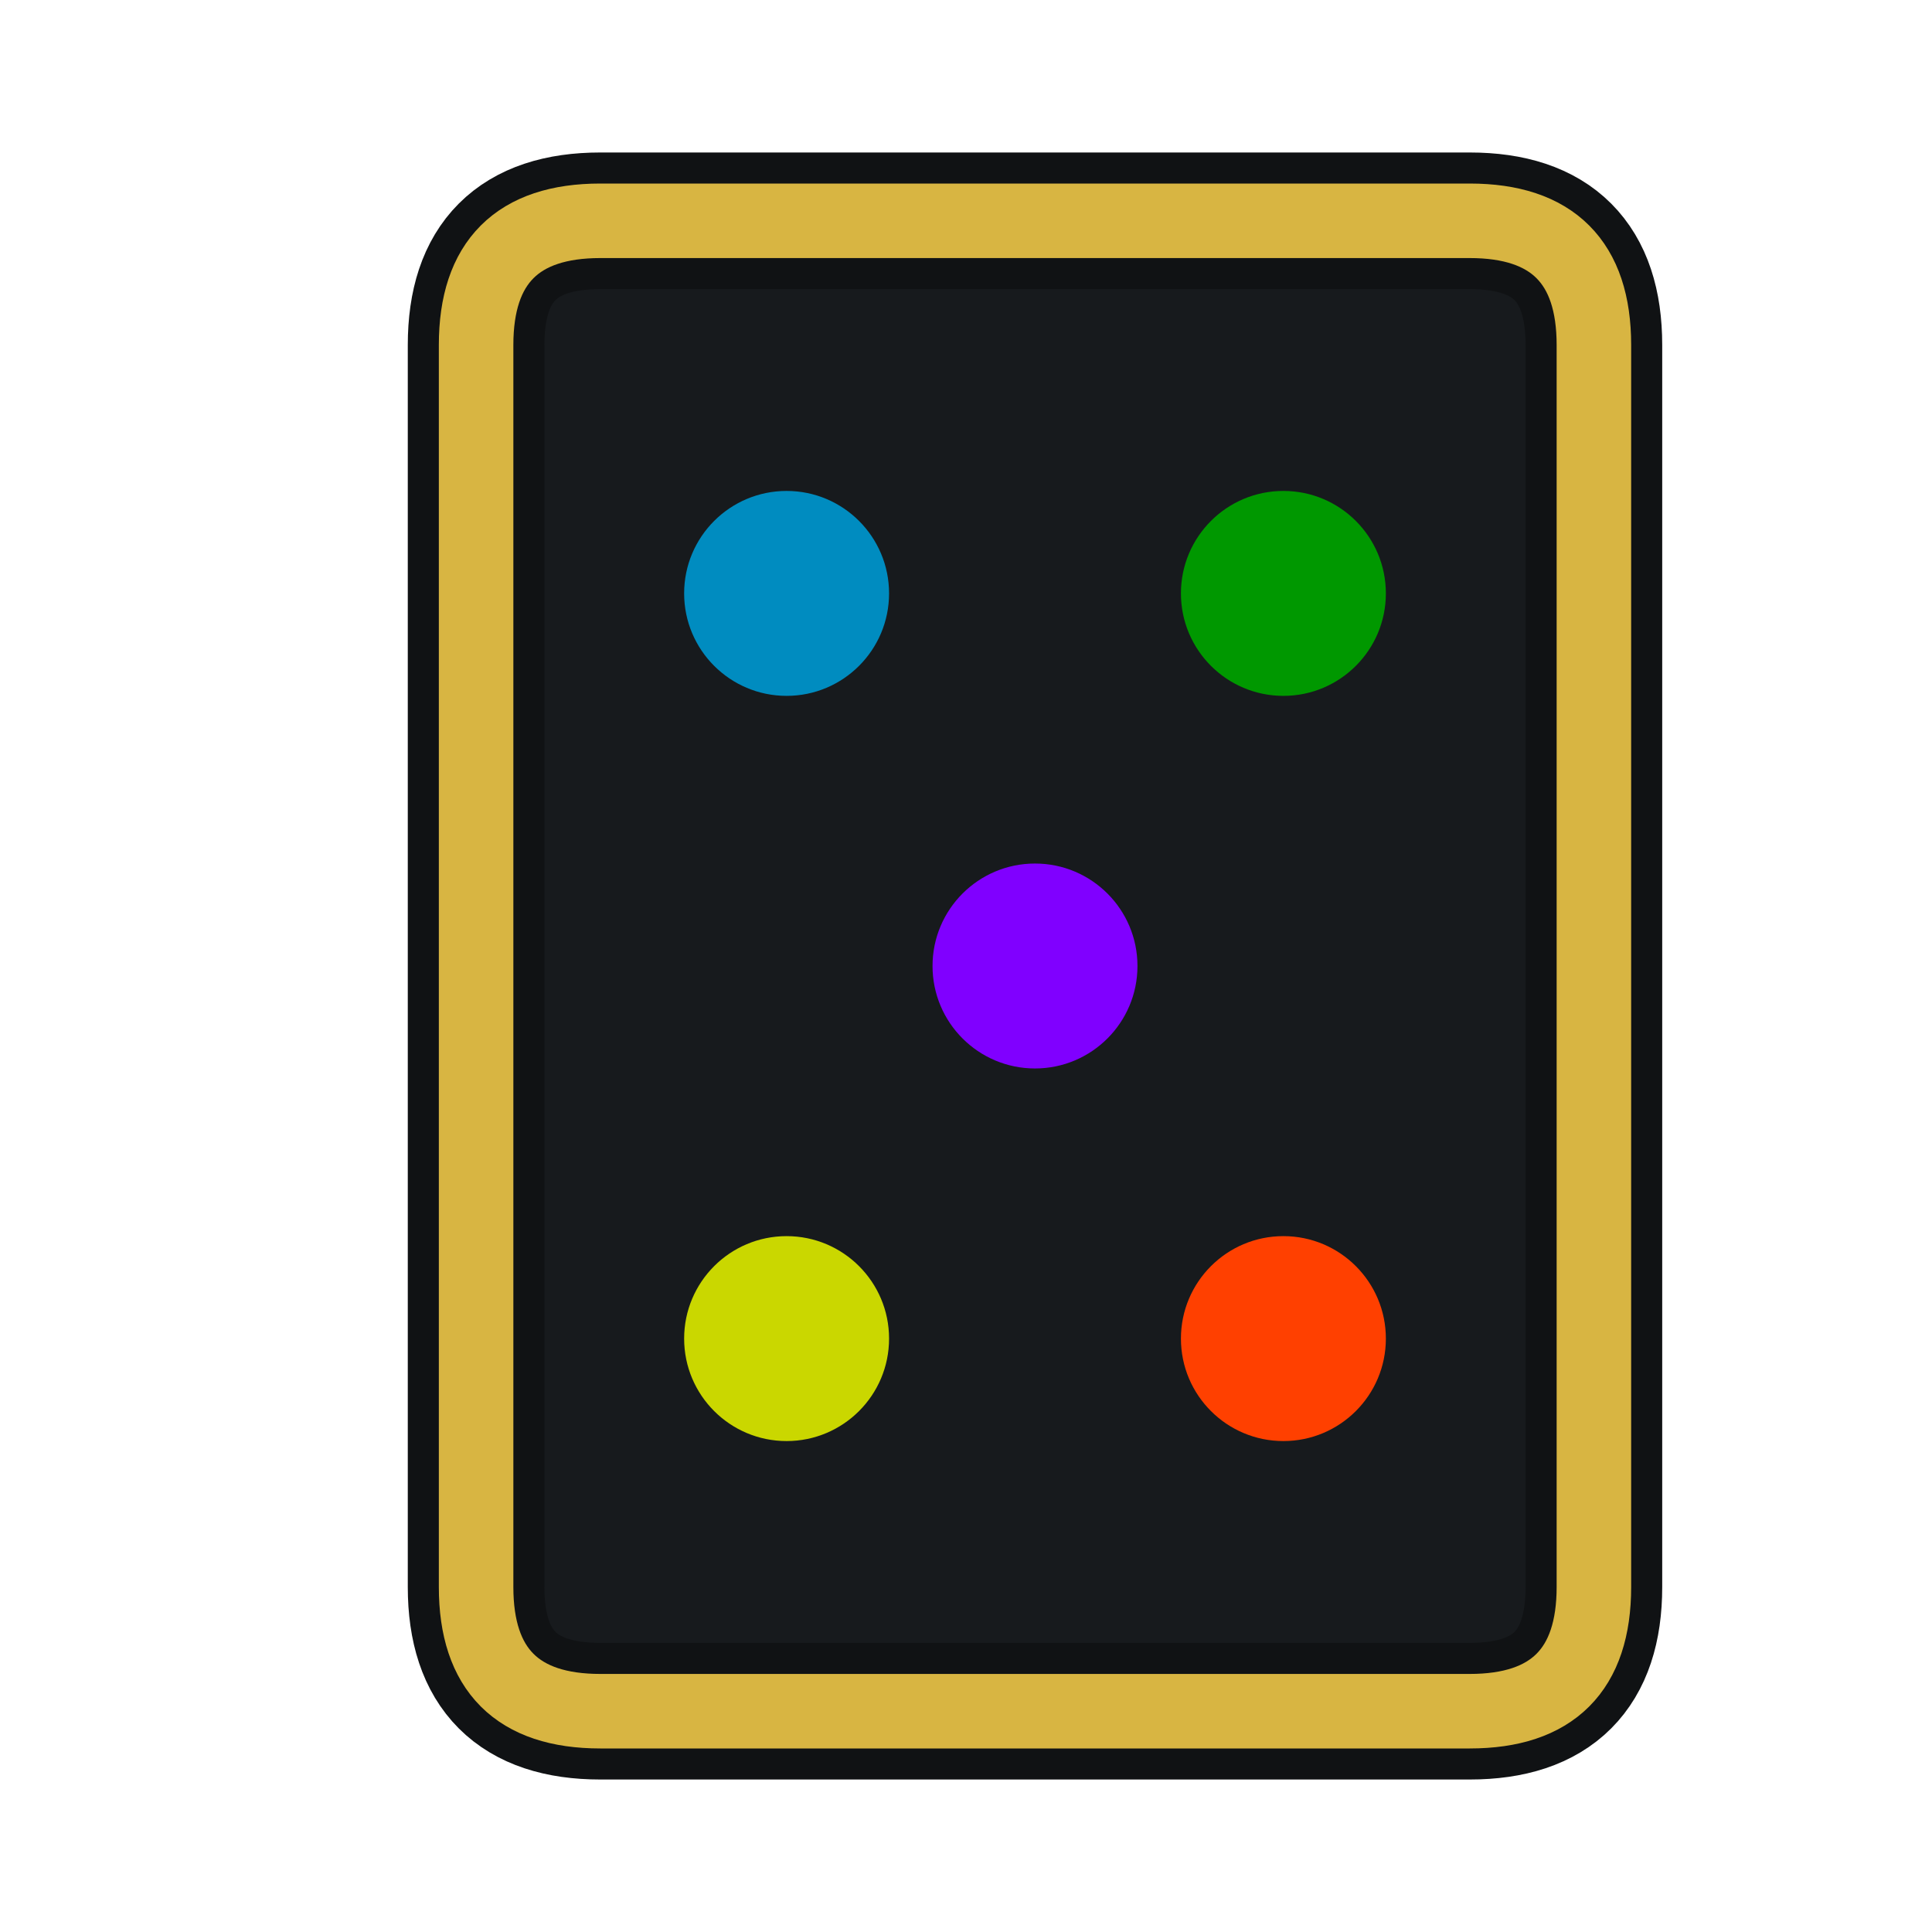
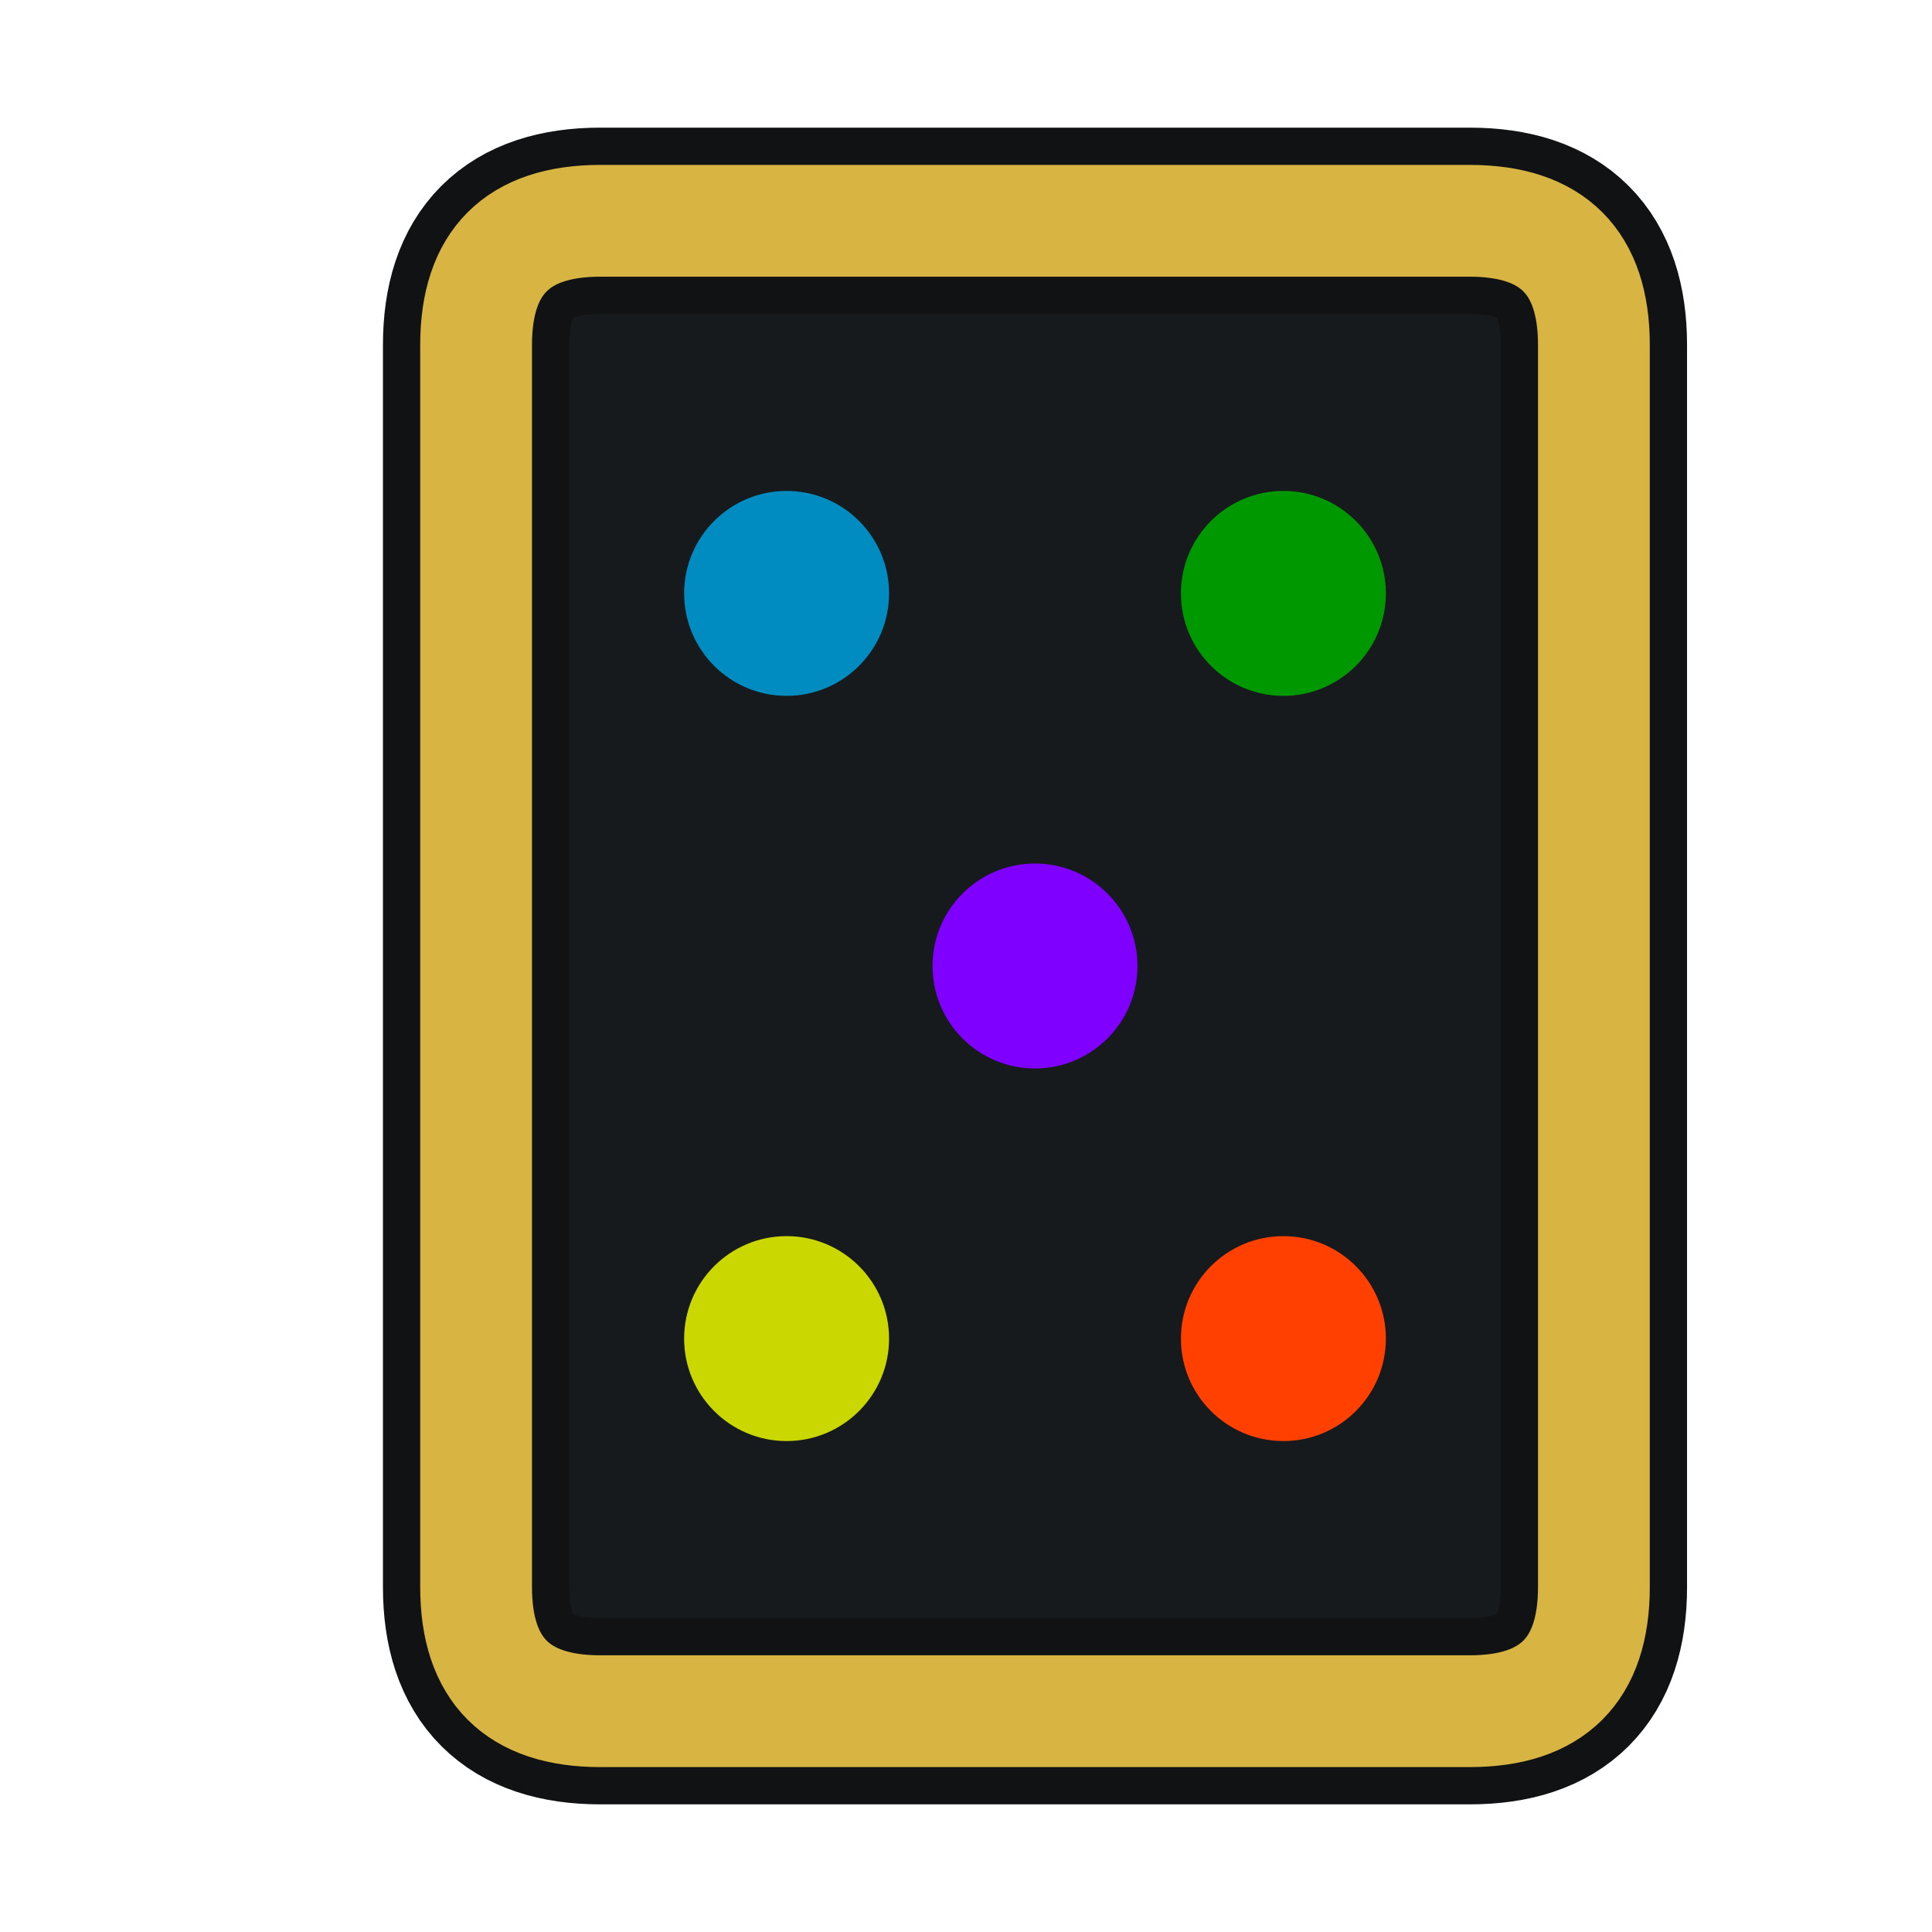
<svg xmlns="http://www.w3.org/2000/svg" viewBox="0 0 28 28" role="img" aria-label="First place five-pip card">
  <g transform="translate(15 14) scale(0.9) translate(-14 -14)">
-     <path d="M7 2H21Q23 2 23 4V24Q23 26 21 26H7Q5 26 5 24V4Q5 2 7 2Z" fill="#171a1d" stroke="#101214" stroke-width="2.2" stroke-linejoin="round" />
-     <path d="M7 2H21Q23 2 23 4V24Q23 26 21 26H7Q5 26 5 24V4Q5 2 7 2Z" fill="none" stroke="#d8b542" stroke-width="1.2" stroke-linejoin="round" />
+     <path d="M7 2H21Q23 2 23 4V24Q23 26 21 26H7Q5 26 5 24V4Q5 2 7 2Z" fill="#171a1d" stroke="#101214" stroke-width="3" stroke-linejoin="round" />
+     <path d="M7 2H21Q23 2 23 4V24Q23 26 21 26H7Q5 26 5 24V4Q5 2 7 2Z" fill="none" stroke="#d8b542" stroke-width="1.8" stroke-linejoin="round" />
    <circle cx="10" cy="8" r="1.65" fill="#008cc0" />
    <circle cx="18" cy="8" r="1.65" fill="#009800" />
    <circle cx="14" cy="14" r="1.65" fill="#8000ff" />
    <circle cx="10" cy="20" r="1.65" fill="#cad700" />
    <circle cx="18" cy="20" r="1.65" fill="#ff4000" />
  </g>
</svg>
